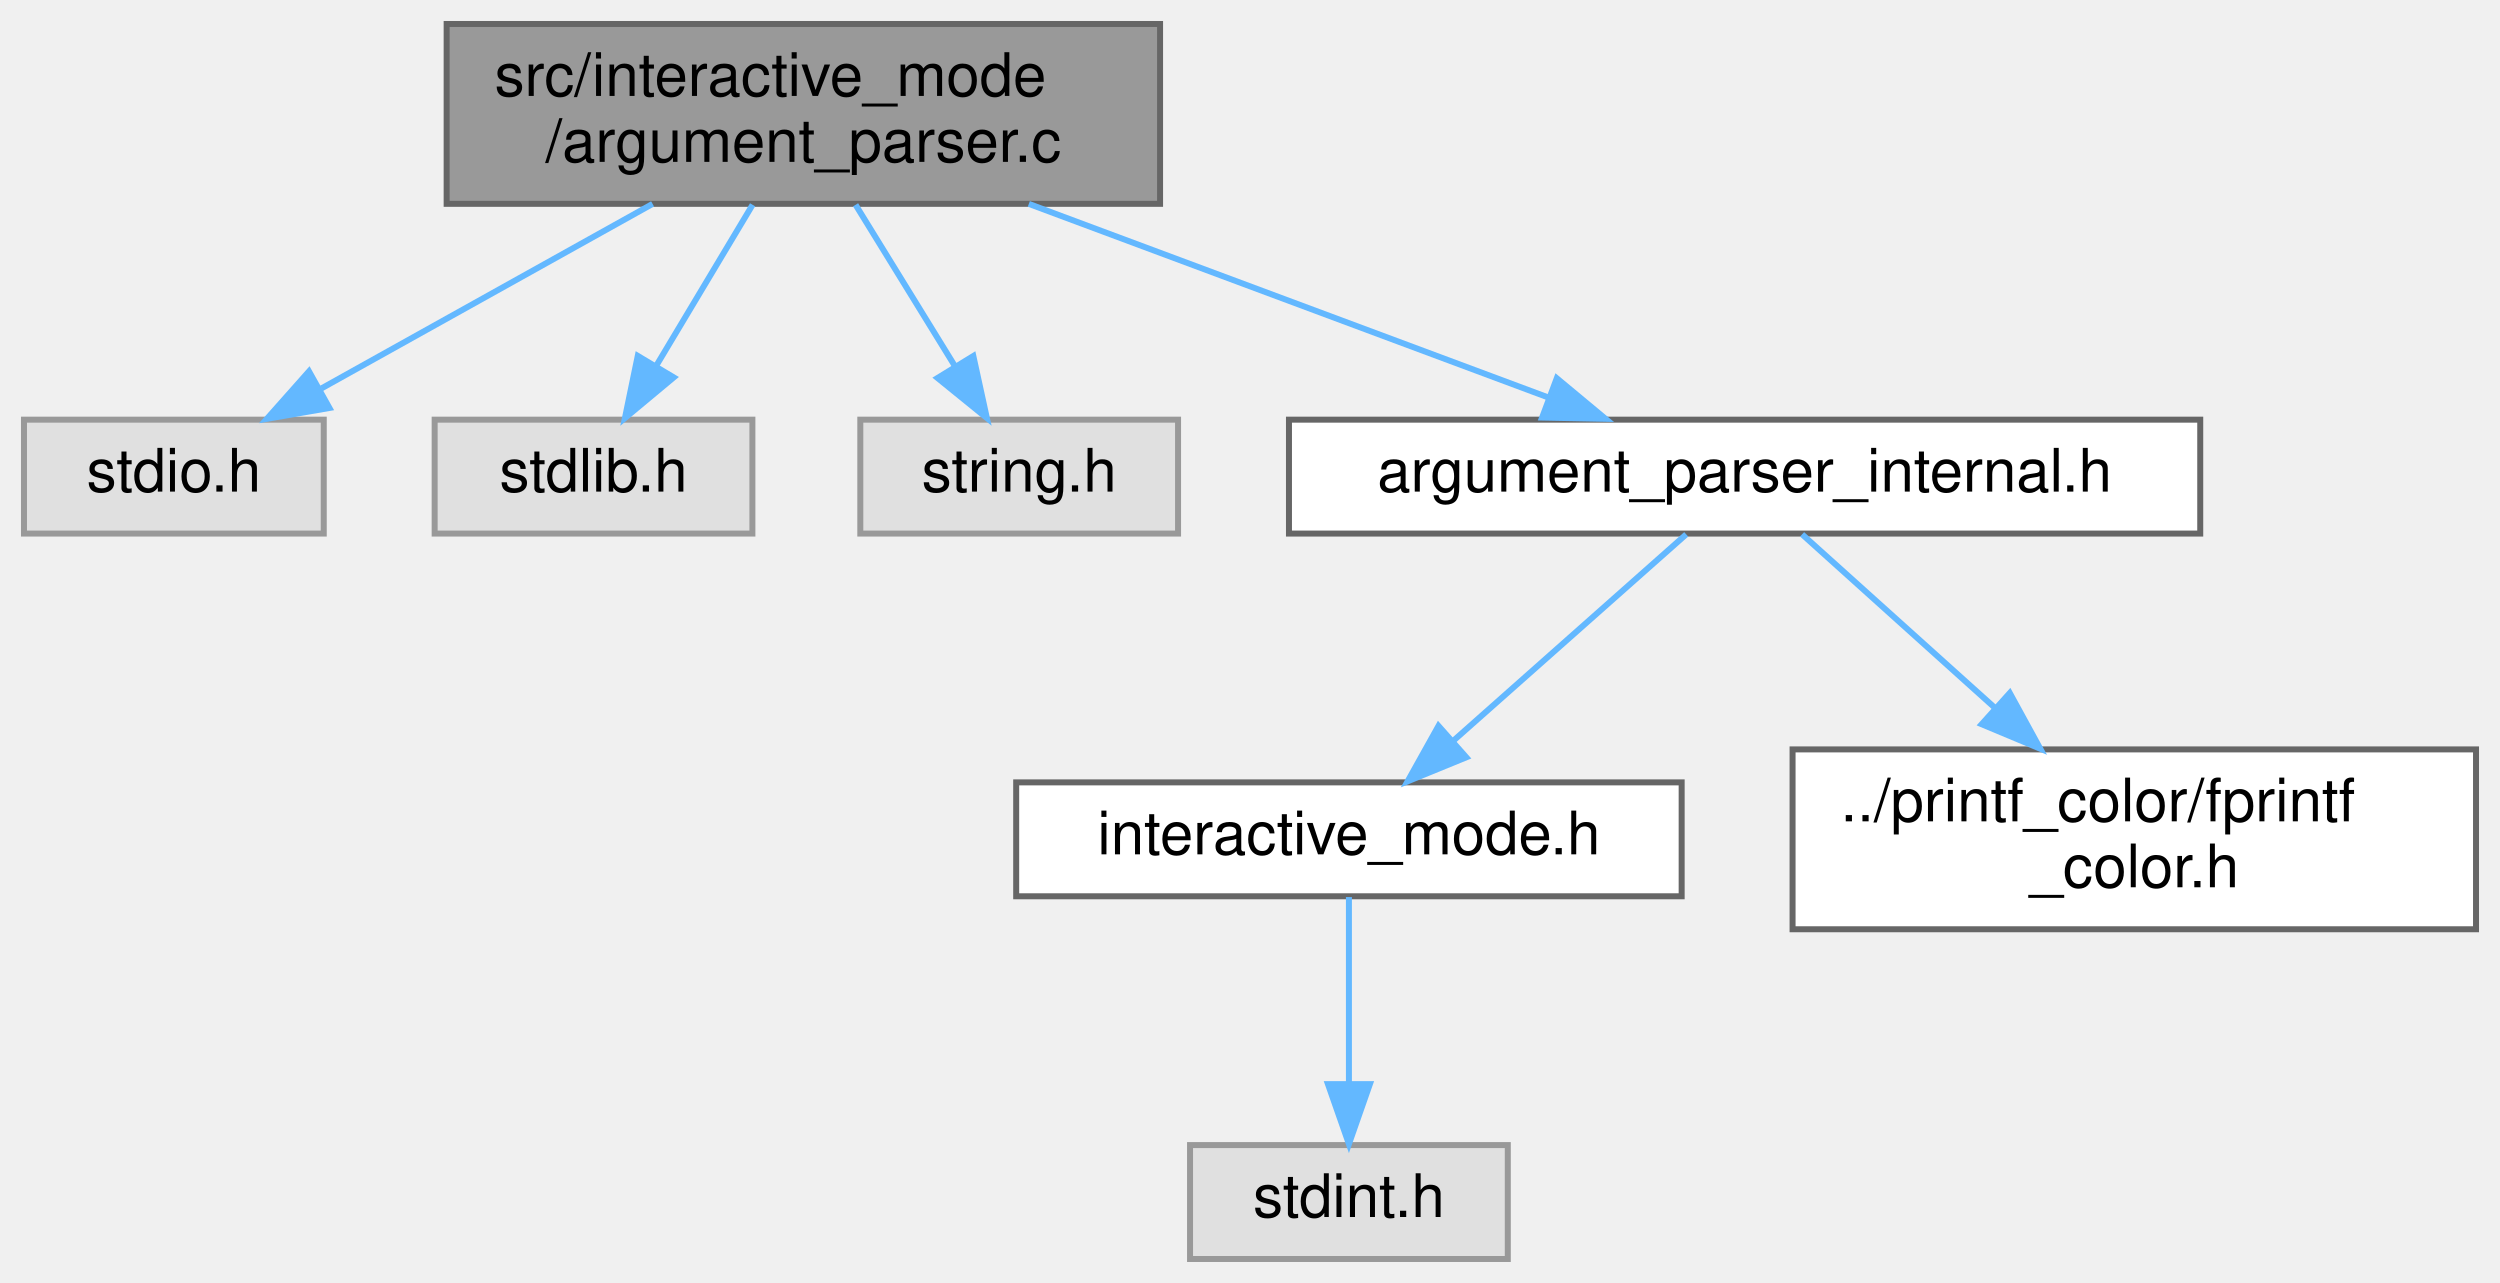
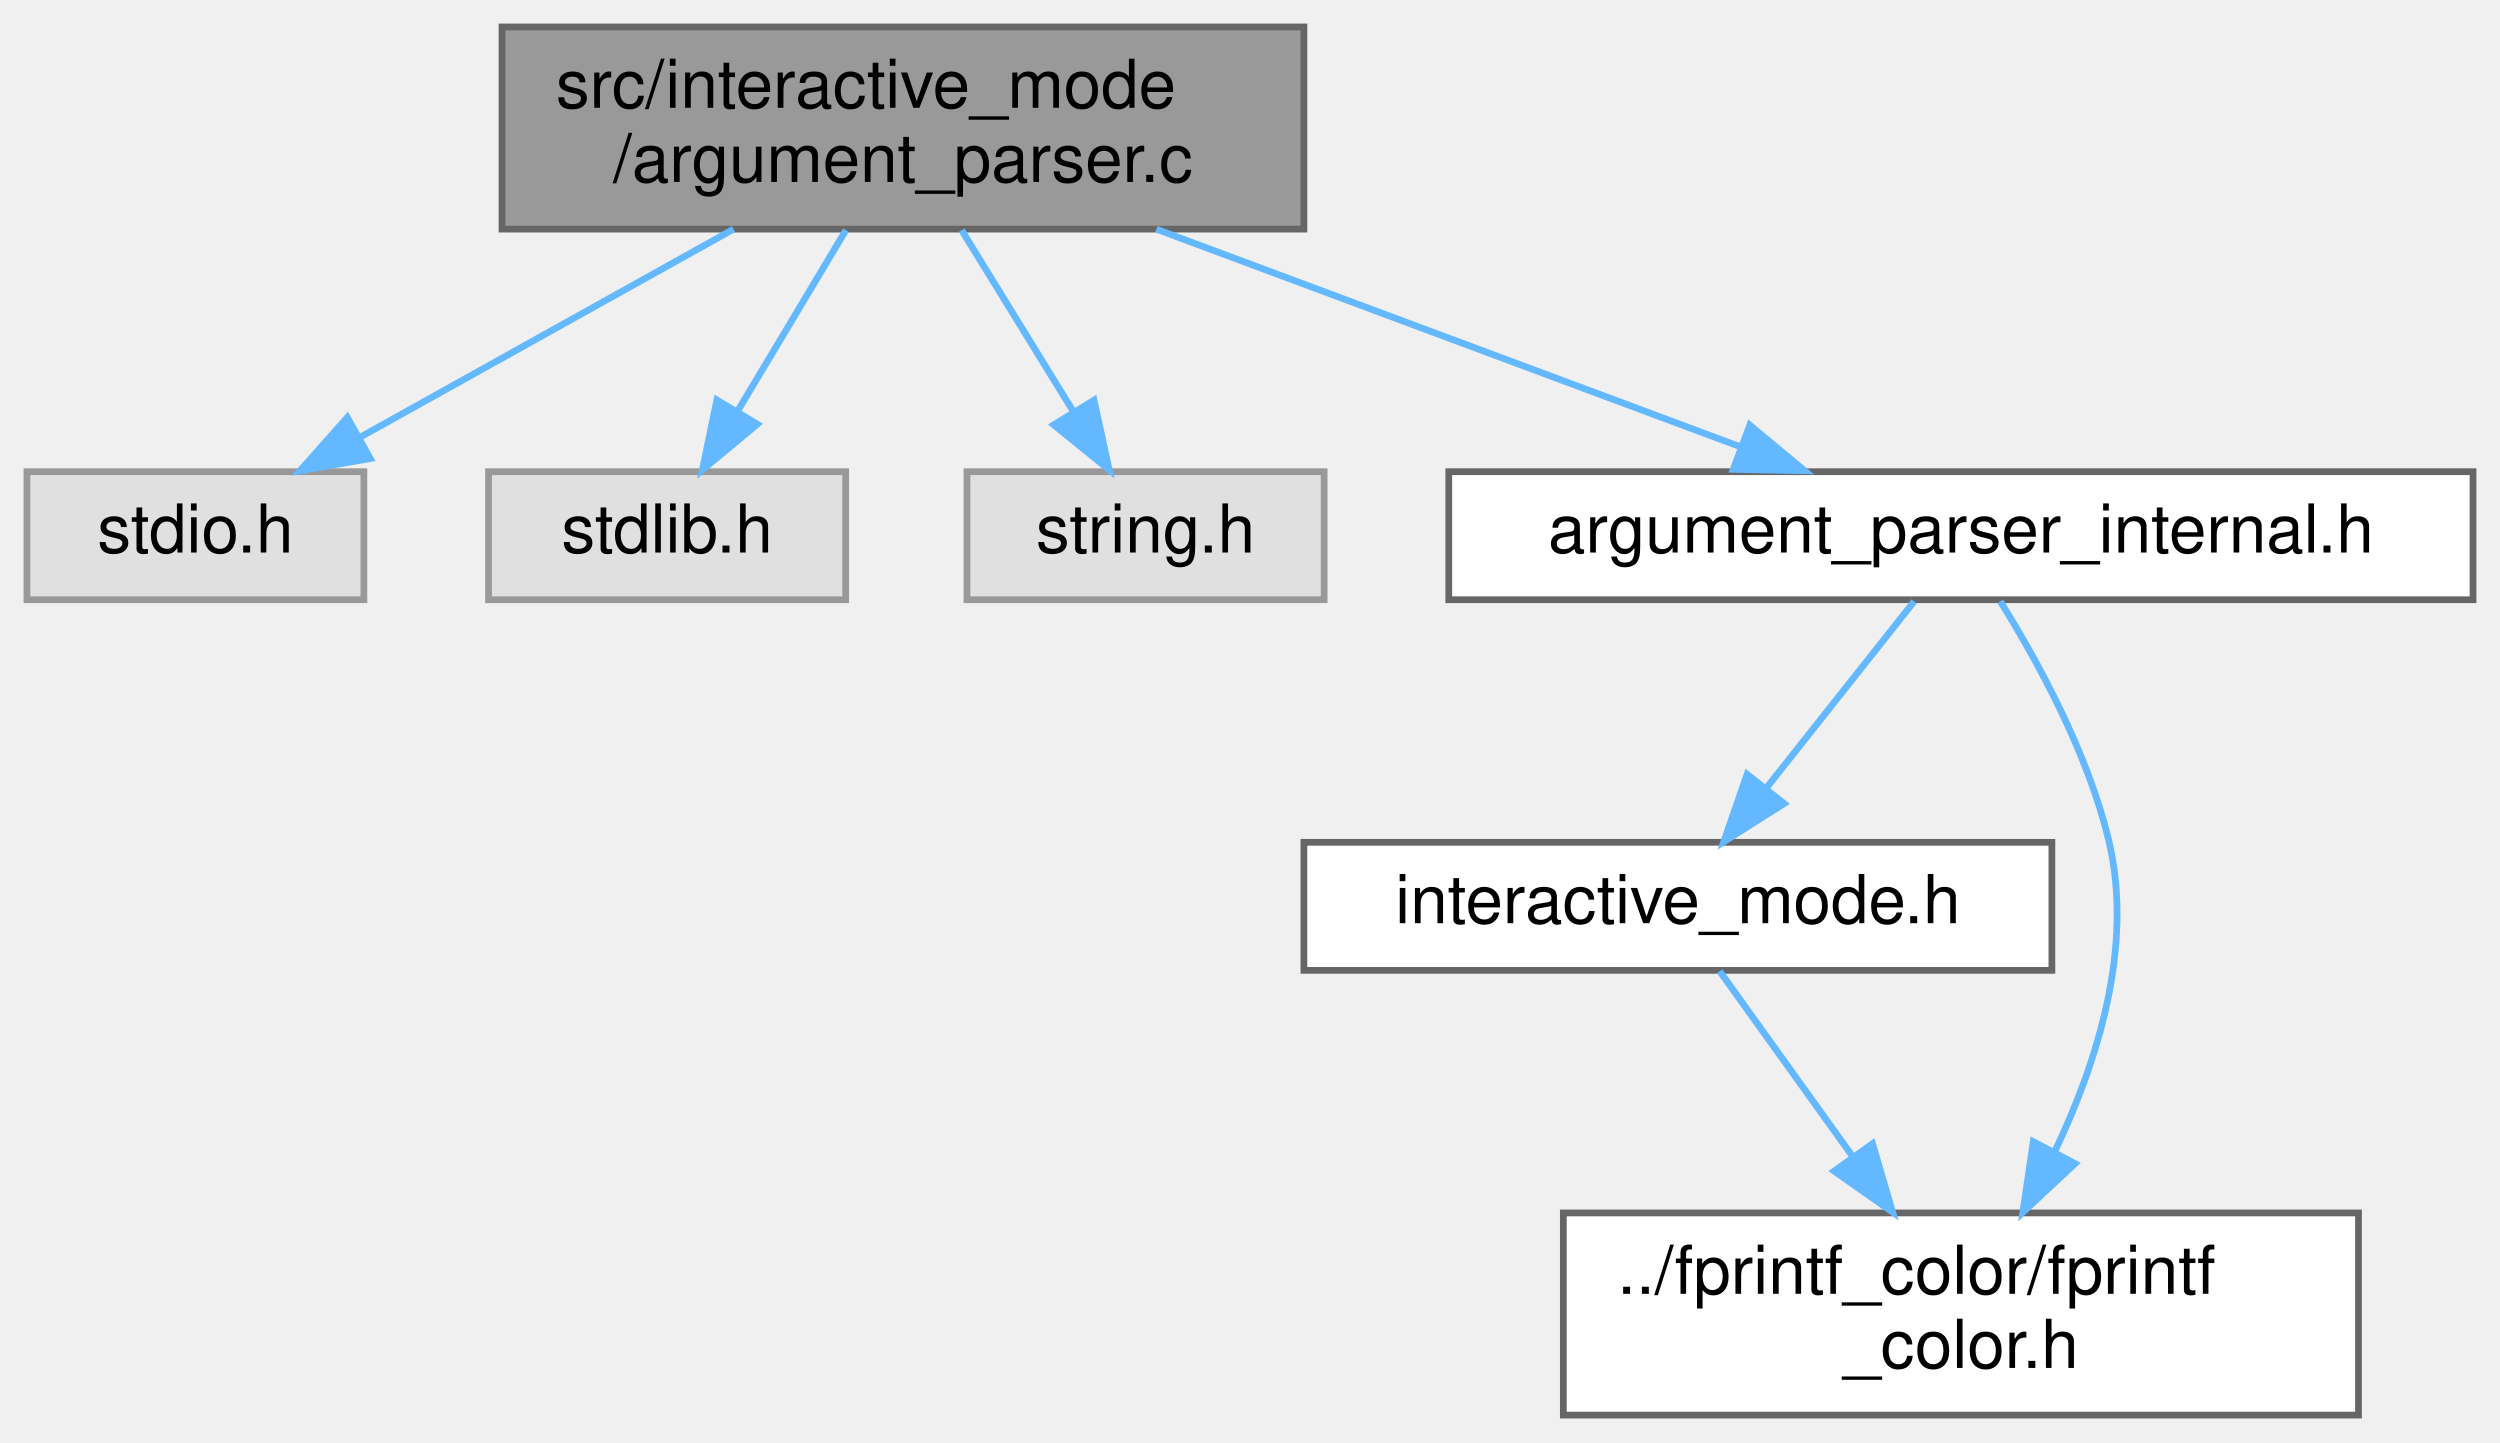
- <svg xmlns="http://www.w3.org/2000/svg" xmlns:xlink="http://www.w3.org/1999/xlink" width="417pt" height="214pt" viewBox="0.00 0.00 417.00 214.00">
+ <svg xmlns="http://www.w3.org/2000/svg" xmlns:xlink="http://www.w3.org/1999/xlink" width="371pt" height="214pt" viewBox="0.00 0.00 371.00 214.00">
  <g id="graph0" class="graph" transform="scale(1 1) rotate(0) translate(4 210)">
    <g id="Node000001" class="node">
      <g id="a_Node000001">
        <a xlink:title="Argument parser API for interactive mode.">
          <polygon fill="#999999" stroke="#666666" points="189.5,-206 70.5,-206 70.5,-176 189.5,-176 189.5,-206" />
          <text text-anchor="start" x="78.5" y="-194" font-family="Helvetica,sans-Serif" font-size="10.00">src/interactive_mode</text>
          <text text-anchor="middle" x="130" y="-183" font-family="Helvetica,sans-Serif" font-size="10.00">/argument_parser.c</text>
        </a>
      </g>
    </g>
    <g id="Node000002" class="node">
      <g id="a_Node000002">
        <a xlink:title=" ">
          <polygon fill="#e0e0e0" stroke="#999999" points="50,-140 0,-140 0,-121 50,-121 50,-140" />
          <text text-anchor="middle" x="25" y="-128" font-family="Helvetica,sans-Serif" font-size="10.00">stdio.h</text>
        </a>
      </g>
    </g>
    <g id="edge1_Node000001_Node000002" class="edge">
      <g id="a_edge1_Node000001_Node000002">
        <a xlink:title=" ">
          <path fill="none" stroke="#63b8ff" d="M104.85,-175.99C88.11,-166.66 66.23,-154.47 49.61,-145.21" />
          <polygon fill="#63b8ff" stroke="#63b8ff" points="50.95,-141.95 40.51,-140.14 47.54,-148.06 50.95,-141.95" />
        </a>
      </g>
    </g>
    <g id="Node000003" class="node">
      <g id="a_Node000003">
        <a xlink:title=" ">
          <polygon fill="#e0e0e0" stroke="#999999" points="121.5,-140 68.5,-140 68.5,-121 121.5,-121 121.5,-140" />
          <text text-anchor="middle" x="95" y="-128" font-family="Helvetica,sans-Serif" font-size="10.00">stdlib.h</text>
        </a>
      </g>
    </g>
    <g id="edge2_Node000001_Node000003" class="edge">
      <g id="a_edge2_Node000001_Node000003">
        <a xlink:title=" ">
          <path fill="none" stroke="#63b8ff" d="M121.53,-175.84C116.71,-167.78 110.63,-157.62 105.5,-149.06" />
          <polygon fill="#63b8ff" stroke="#63b8ff" points="108.38,-147.05 100.24,-140.27 102.38,-150.64 108.38,-147.05" />
        </a>
      </g>
    </g>
    <g id="Node000004" class="node">
      <g id="a_Node000004">
        <a xlink:title=" ">
          <polygon fill="#e0e0e0" stroke="#999999" points="192.5,-140 139.5,-140 139.5,-121 192.5,-121 192.5,-140" />
          <text text-anchor="middle" x="166" y="-128" font-family="Helvetica,sans-Serif" font-size="10.00">string.h</text>
        </a>
      </g>
    </g>
    <g id="edge3_Node000001_Node000004" class="edge">
      <g id="a_edge3_Node000001_Node000004">
        <a xlink:title=" ">
          <path fill="none" stroke="#63b8ff" d="M138.71,-175.84C143.67,-167.78 149.93,-157.62 155.2,-149.06" />
          <polygon fill="#63b8ff" stroke="#63b8ff" points="158.35,-150.62 160.61,-140.27 152.38,-146.95 158.35,-150.62" />
        </a>
      </g>
    </g>
    <g id="Node000005" class="node">
      <g id="a_Node000005">
        <a xlink:href="argument__parser__internal_8h.html" target="_top" xlink:title="Argument parser internal API exposed for testing.">
          <polygon fill="white" stroke="#666666" points="363,-140 211,-140 211,-121 363,-121 363,-140" />
          <text text-anchor="middle" x="287" y="-128" font-family="Helvetica,sans-Serif" font-size="10.00">argument_parser_internal.h</text>
        </a>
      </g>
    </g>
    <g id="edge4_Node000001_Node000005" class="edge">
      <g id="a_edge4_Node000001_Node000005">
        <a xlink:title=" ">
          <path fill="none" stroke="#63b8ff" d="M167.61,-175.99C194.03,-166.14 229.04,-153.1 254.31,-143.68" />
          <polygon fill="#63b8ff" stroke="#63b8ff" points="255.67,-146.91 263.81,-140.14 253.22,-140.35 255.67,-146.91" />
        </a>
      </g>
    </g>
    <g id="Node000006" class="node">
      <g id="a_Node000006">
        <a xlink:href="interactive__mode_8h.html" target="_top" xlink:title="Argument parser API for interactive mode.">
-           <polygon fill="white" stroke="#666666" points="276.5,-79.5 165.5,-79.5 165.5,-60.5 276.5,-60.5 276.5,-79.5" />
-           <text text-anchor="middle" x="221" y="-67.5" font-family="Helvetica,sans-Serif" font-size="10.00">interactive_mode.h</text>
+           <polygon fill="white" stroke="#666666" points="300.5,-85 189.5,-85 189.5,-66 300.5,-66 300.5,-85" />
+           <text text-anchor="middle" x="245" y="-73" font-family="Helvetica,sans-Serif" font-size="10.00">interactive_mode.h</text>
        </a>
      </g>
    </g>
    <g id="edge5_Node000005_Node000006" class="edge">
      <g id="a_edge5_Node000005_Node000006">
        <a xlink:title=" ">
-           <path fill="none" stroke="#63b8ff" d="M277.26,-120.87C267.03,-111.8 250.71,-97.34 238.28,-86.32" />
-           <polygon fill="#63b8ff" stroke="#63b8ff" points="240.58,-83.68 230.78,-79.67 235.94,-88.92 240.58,-83.68" />
-         </a>
-       </g>
-     </g>
-     <g id="Node000008" class="node">
-       <g id="a_Node000008">
-         <a xlink:href="fprintf__color_8h.html" target="_top" xlink:title="Header file for fprintf_color() function.">
-           <polygon fill="white" stroke="#666666" points="409,-85 295,-85 295,-55 409,-55 409,-85" />
-           <text text-anchor="start" x="303" y="-73" font-family="Helvetica,sans-Serif" font-size="10.00">../printf_color/fprintf</text>
-           <text text-anchor="middle" x="352" y="-62" font-family="Helvetica,sans-Serif" font-size="10.00">_color.h</text>
-         </a>
-       </g>
-     </g>
-     <g id="edge7_Node000005_Node000008" class="edge">
-       <g id="a_edge7_Node000005_Node000008">
-         <a xlink:title=" ">
-           <path fill="none" stroke="#63b8ff" d="M296.59,-120.87C305,-113.3 317.58,-101.98 328.63,-92.04" />
-           <polygon fill="#63b8ff" stroke="#63b8ff" points="331.23,-94.41 336.32,-85.11 326.54,-89.2 331.23,-94.41" />
+           <path fill="none" stroke="#63b8ff" d="M280.06,-120.75C274.13,-113.26 265.43,-102.28 258.18,-93.13" />
+           <polygon fill="#63b8ff" stroke="#63b8ff" points="260.76,-90.75 251.81,-85.09 255.27,-95.1 260.76,-90.75" />
        </a>
      </g>
    </g>
    <g id="Node000007" class="node">
      <g id="a_Node000007">
+         <a xlink:href="fprintf__color_8h.html" target="_top" xlink:title="Header file for fprintf_color() function.">
+           <polygon fill="white" stroke="#666666" points="346,-30 228,-30 228,0 346,0 346,-30" />
+           <text text-anchor="start" x="236" y="-18" font-family="Helvetica,sans-Serif" font-size="10.00">../fprintf_color/fprintf</text>
+           <text text-anchor="middle" x="287" y="-7" font-family="Helvetica,sans-Serif" font-size="10.00">_color.h</text>
+         </a>
+       </g>
+     </g>
+     <g id="edge7_Node000005_Node000007" class="edge">
+       <g id="a_edge7_Node000005_Node000007">
        <a xlink:title=" ">
-           <polygon fill="#e0e0e0" stroke="#999999" points="247.5,-19 194.5,-19 194.5,0 247.5,0 247.5,-19" />
-           <text text-anchor="middle" x="221" y="-7" font-family="Helvetica,sans-Serif" font-size="10.00">stdint.h</text>
+           <path fill="none" stroke="#63b8ff" d="M292.84,-120.76C298.25,-112.1 305.9,-98.26 309,-85 312.64,-69.43 307.24,-52.31 300.88,-39.02" />
+           <polygon fill="#63b8ff" stroke="#63b8ff" points="303.94,-37.32 296.19,-30.09 297.74,-40.57 303.94,-37.32" />
        </a>
      </g>
    </g>
    <g id="edge6_Node000006_Node000007" class="edge">
      <g id="a_edge6_Node000006_Node000007">
        <a xlink:title=" ">
-           <path fill="none" stroke="#63b8ff" d="M221,-60.37C221,-52.25 221,-39.81 221,-29.39" />
-           <polygon fill="#63b8ff" stroke="#63b8ff" points="224.5,-29.17 221,-19.17 217.5,-29.17 224.5,-29.17" />
+           <path fill="none" stroke="#63b8ff" d="M251.2,-65.87C256.37,-58.67 263.98,-48.07 270.85,-38.49" />
+           <polygon fill="#63b8ff" stroke="#63b8ff" points="273.88,-40.28 276.87,-30.11 268.19,-36.2 273.88,-40.28" />
        </a>
      </g>
    </g>
  </g>
</svg>
